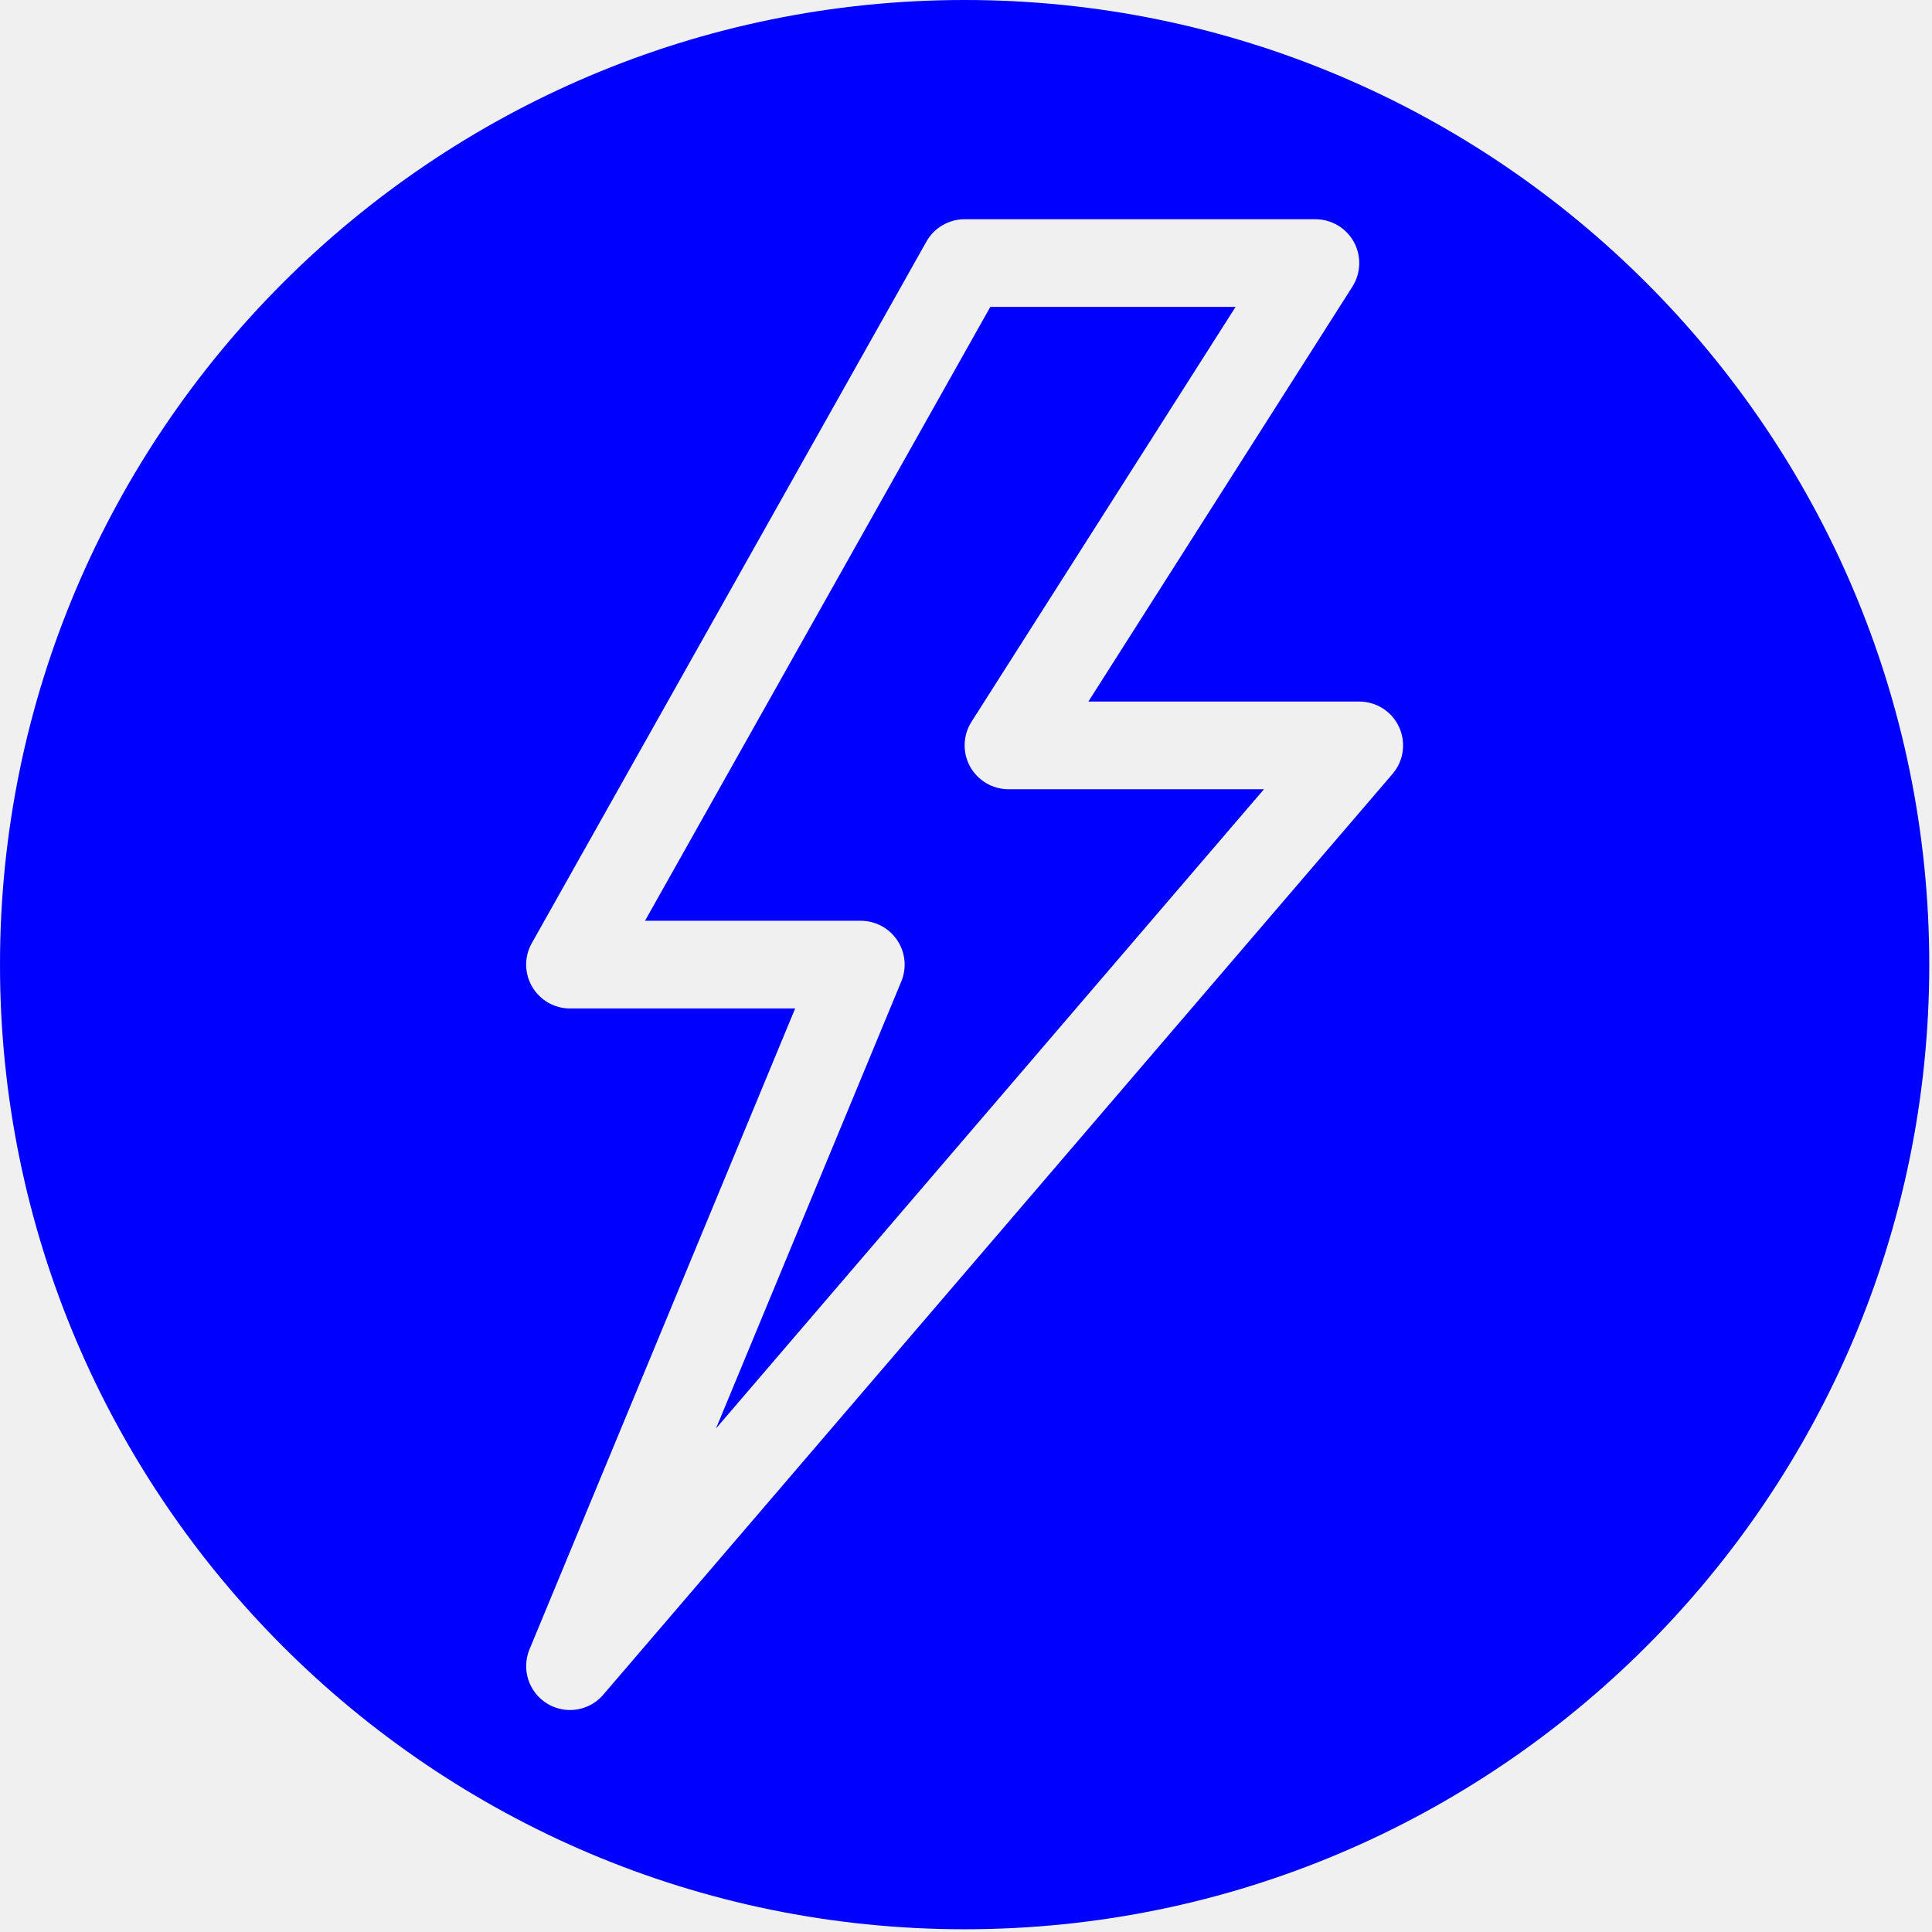
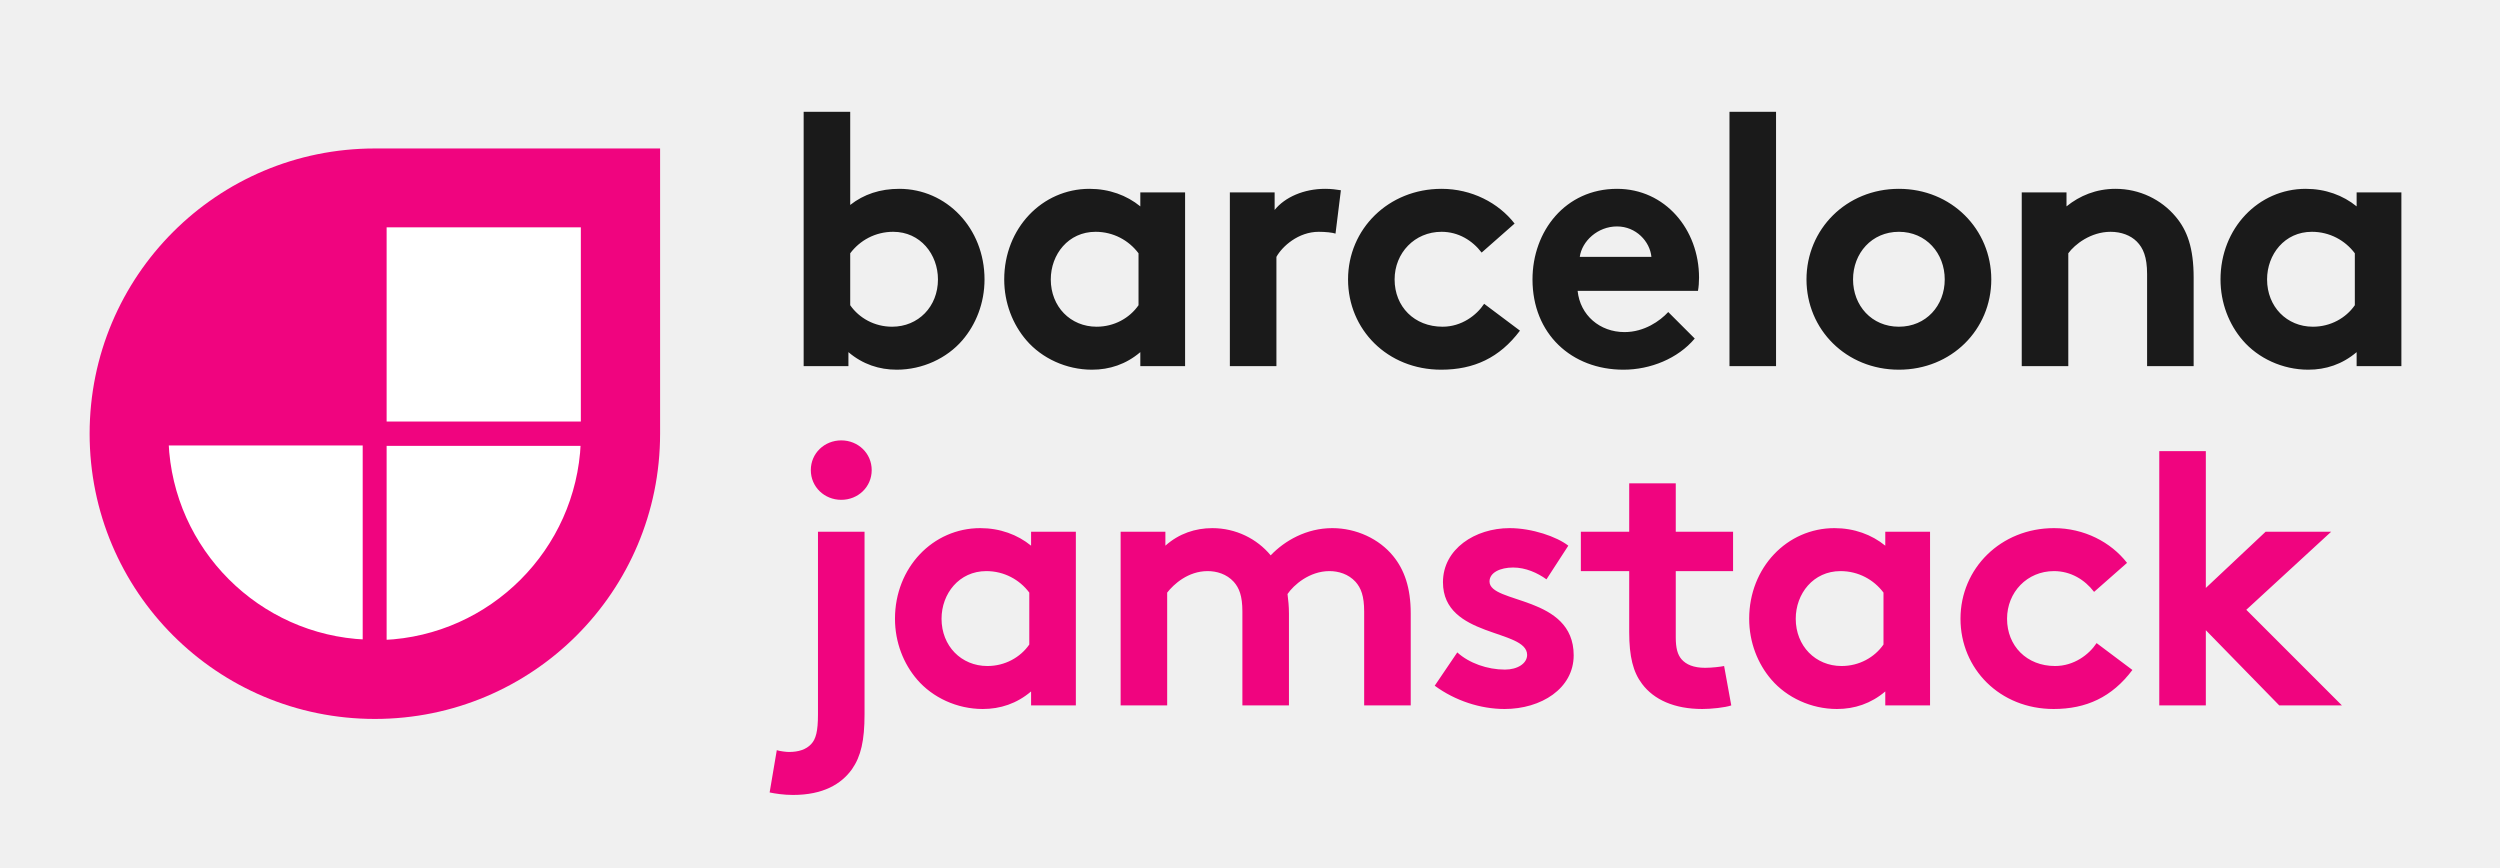
- <svg xmlns="http://www.w3.org/2000/svg" fill-rule="evenodd" stroke-linejoin="round" stroke-miterlimit="1.414" clip-rule="evenodd" viewBox="0 0 376 376">
-   <path fill="none" d="M0 0h375.467v375.467H0z" />
-   <clipPath id="a">
-     <path d="M0 0h375.467v375.467H0z" />
-   </clipPath>
-   <g fill="#00f" fill-rule="nonzero" clip-path="url(#a)">
-     <path d="M188.785 149.171c-1.494-2.73-1.391-6.058.281-8.695l51.397-80.743h-47.736L125.528 179.2h42.001c2.85 0 5.504 1.425 7.091 3.789 1.579 2.372 1.886 5.376.794 8.004l-36.07 87.014L245.985 153.6H196.27c-3.116 0-5.983-1.707-7.485-4.429z" />
-     <path d="M187.733 0C84.216 0 0 84.216 0 187.733c0 103.509 84.216 187.734 187.733 187.734 103.518 0 187.734-84.224 187.734-187.734C375.466 84.216 291.25 0 187.733 0zm83.277 150.613l-153.6 179.199c-1.665 1.955-4.062 2.987-6.486 2.987-1.519 0-3.072-.409-4.454-1.262-3.575-2.201-5.026-6.665-3.422-10.539l51.704-124.732h-43.819c-3.029 0-5.828-1.612-7.364-4.232-1.536-2.611-1.562-5.845-.068-8.49l76.8-136.533c1.51-2.679 4.352-4.344 7.432-4.344h68.268c3.115 0 5.982 1.698 7.483 4.421 1.494 2.731 1.391 6.058-.281 8.695l-51.388 80.751h52.719c3.337 0 6.358 1.937 7.748 4.967 1.39 3.019.904 6.587-1.272 9.112z" />
+ <svg xmlns="http://www.w3.org/2000/svg" fill-rule="evenodd" clip-rule="evenodd" viewBox="0 0 1061 368">
+   <path fill="none" d="M0 0h1060.02v367.13H0z" />
+   <g fill-rule="nonzero">
+     <path fill="#f0047f" d="M159.09 63.012c-66.937 0-121.053 54.115-121.053 121.052 0 66.938 54.116 121.053 121.054 121.053 66.937 0 121.053-54.115 121.053-121.053V63.012H159.091z" />
+     <path fill="#fff" stroke="#f0047f" d="M62.133 75.2v33.985c-18.394-.778-33.206-15.591-33.984-33.985h33.984zM65.2 75.267h33.985c-.779 18.394-15.591 33.206-33.985 33.984V75.267zM65.2 38.131h34.002v34.002H65.2z" transform="matrix(2.4975 0 0 2.49748 0 0)" />
+   </g>
+   <g fill-rule="nonzero">
+     <path fill="#1a1a1a" d="M360.83 107.497c4.105-5.472 10.64-9.12 18.24-9.12 11.552 0 19.001 9.577 19.001 20.217 0 11.55-8.36 20.063-19.457 20.063-7.447 0-13.984-3.647-17.783-9.12v-22.04zm-.76 47.881v-5.929c6.08 5.168 13.072 7.449 20.521 7.449 10.944 0 21.28-4.865 27.816-12.465 5.776-6.688 9.424-15.806 9.424-25.839 0-21.737-16.113-38.455-36.177-38.455-8.056 0-15.048 2.279-20.823 6.839v-39.52h-19.76v107.92h19zM483.191 129.537c-3.8 5.473-10.336 9.12-17.784 9.12-11.096 0-19.456-8.512-19.456-20.063 0-10.64 7.448-20.217 19-20.217 7.6 0 14.137 3.648 18.24 9.12v22.04zm19.76-47.878h-19v5.926c-5.776-4.711-13.225-7.446-21.584-7.446-20.064 0-36.176 16.718-36.176 38.455 0 10.033 3.648 19.15 9.423 25.839 6.537 7.6 16.872 12.465 27.817 12.465 7.448 0 14.44-2.281 20.52-7.449v5.929h19v-73.72zM569.072 80.746c-2.128-.305-3.8-.607-6.689-.607-8.967 0-17.024 3.494-21.431 8.966V81.66h-19v73.719h19.759v-46.36c2.432-4.41 9.272-10.64 17.937-10.64 2.888 0 5.776.304 7.144.76l2.28-18.392zM629.872 128.93c-3.192 4.864-9.576 9.727-17.632 9.727-12.009 0-20.369-8.512-20.369-20.063 0-11.248 8.513-20.217 19.913-20.217 7.144 0 13.072 3.648 17.024 8.818l13.984-12.314c-6.84-8.816-18.24-14.742-31.008-14.742-22.496 0-39.673 17.023-39.673 38.455 0 21.28 16.721 38.304 39.52 38.304 13.832 0 24.777-5.016 33.442-16.57l-15.201-11.399zM708 132.426c-3.496 3.799-10.183 8.513-18.544 8.513-10.488 0-18.848-7.145-19.912-17.482h51.072c.305-1.672.457-3.648.457-5.624 0-20.52-14.44-37.694-34.809-37.694-21.888 0-35.872 17.935-35.872 38.455 0 23.103 16.568 38.304 38.608 38.304 11.4 0 23.104-4.712 30.248-13.224L708 132.426zm-37.544-23.409c.912-6.687 7.6-12.919 15.808-12.919 8.057 0 13.984 6.383 14.592 12.92h-30.4zM733.992 47.459h19.76v107.919h-19.76zM766.673 118.594c0 21.28 16.872 38.304 39.216 38.304s39.216-17.023 39.216-38.304c0-21.28-16.872-38.455-39.216-38.455s-39.216 17.174-39.216 38.455zm19.76 0c0-11.097 7.903-20.217 19.456-20.217s19.456 9.12 19.456 20.217-7.903 20.063-19.456 20.063-19.456-8.966-19.456-20.063zM877.786 155.378v-47.88c2.736-3.8 9.575-9.12 17.935-9.12 4.56 0 8.512 1.52 11.097 4.103 2.736 2.737 4.407 6.536 4.407 13.832v39.065h19.76v-37.545c0-12.615-2.735-20.064-7.6-25.839-6.079-7.297-15.351-11.855-25.536-11.855-8.207 0-15.2 2.886-20.823 7.446V81.66h-19v73.719h19.76zM999.39 129.537c-3.804 5.473-10.34 9.12-17.788 9.12-11.096 0-19.456-8.512-19.456-20.063 0-10.64 7.448-20.217 19-20.217 7.6 0 14.136 3.648 18.244 9.12v22.04zm19.758-47.878h-18.996v5.926c-5.782-4.711-13.23-7.446-21.59-7.446-20.064 0-36.176 16.718-36.176 38.455 0 10.033 3.648 19.15 9.424 25.839 6.536 7.6 16.873 12.465 27.816 12.465 7.448 0 14.44-2.281 20.526-7.449v5.929h18.996v-73.72z" />
+     <path fill="#f0047f" d="M326.63 336.313c2.128.456 5.928 1.064 9.88 1.064 12.768 0 20.52-4.56 25.08-10.943 3.8-5.473 5.32-12.16 5.32-23.257v-77.519h-19.76v77.519c0 7.297-.912 10.489-2.888 12.617-2.128 2.28-5.32 3.344-9.423 3.344-1.065 0-3.8-.304-5.169-.76l-3.04 17.935zm17.48-136.8c0 7.144 5.776 12.616 12.92 12.616 7.145 0 12.92-5.472 12.92-12.616 0-7.144-5.775-12.615-12.92-12.615-7.144 0-12.92 5.47-12.92 12.615zM436.831 273.537c-3.8 5.473-10.337 9.12-17.784 9.12-11.096 0-19.456-8.51-19.456-20.063 0-10.64 7.448-20.217 18.999-20.217 7.601 0 14.136 3.65 18.241 9.12v22.04zm19.76-47.879h-19v5.927c-5.776-4.711-13.225-7.447-21.585-7.447-20.063 0-36.175 16.719-36.175 38.456 0 10.033 3.647 19.15 9.423 25.84 6.537 7.599 16.872 12.464 27.817 12.464 7.448 0 14.44-2.281 20.52-7.449v5.929h19v-73.72zM495.35 299.378v-47.88c2.737-3.497 8.817-9.121 17.177-9.121 3.8 0 8.057 1.217 11.096 4.56 2.28 2.584 3.648 5.929 3.648 12.617v39.824h19.76v-39.065c0-3.038-.304-5.776-.607-8.208 2.583-3.8 9.272-9.728 17.784-9.728 3.8 0 8.056 1.217 11.096 4.56 2.279 2.584 3.648 5.929 3.648 12.617v39.824h19.76v-39.065c0-10.943-2.737-18.544-7.448-24.319-5.929-7.295-15.657-11.856-25.84-11.856-10.945 0-20.216 5.32-26.145 11.551-5.776-6.99-14.744-11.55-24.776-11.55-7.144 0-14.136 2.278-19.912 7.446v-5.927h-19v73.72h19.76zM608.896 291.019c8.664 6.383 19.456 9.879 29.64 9.879 15.504 0 29.336-8.664 29.336-22.8 0-25.537-35.72-21.736-35.72-31.312 0-3.8 4.56-5.93 10.032-5.93 5.32 0 10.336 2.282 14.137 5.017l9.27-14.288c-4.863-3.799-15.351-7.447-24.927-7.447-14.592 0-28.272 8.816-28.272 22.953 0 23.71 35.72 19.758 35.72 30.855 0 3.647-4.104 6.231-9.424 6.231-7.448 0-15.2-2.735-20.217-7.295l-9.575 14.137zM731.712 282.657c-1.368.305-5.167.761-8.055.761-4.864 0-8.057-1.368-10.033-3.647-1.67-1.977-2.431-4.714-2.431-9.274v-28.12h24.32v-16.719h-24.32v-20.521h-19.76v20.521h-20.52v16.719h20.52v25.84c0 10.49 1.67 17.024 5.471 22.04 5.017 6.688 13.68 10.64 25.537 10.64 3.8 0 9.728-.607 12.311-1.52l-3.04-16.72zM799.353 273.537c-3.8 5.473-10.336 9.12-17.784 9.12-11.097 0-19.457-8.51-19.457-20.063 0-10.64 7.45-20.217 19-20.217 7.6 0 14.137 3.65 18.24 9.12v22.04zm19.76-47.879h-19v5.927c-5.777-4.711-13.224-7.447-21.584-7.447-20.065 0-36.177 16.719-36.177 38.456 0 10.033 3.649 19.15 9.425 25.84 6.536 7.599 16.872 12.464 27.815 12.464 7.45 0 14.441-2.281 20.52-7.449v5.929h19v-73.72zM889.794 272.93c-3.193 4.864-9.577 9.727-17.632 9.727-12.008 0-20.368-8.51-20.368-20.063 0-11.248 8.512-20.217 19.91-20.217 7.145 0 13.074 3.65 17.025 8.818l13.984-12.312c-6.84-8.818-18.24-14.745-31.008-14.745-22.496 0-39.672 17.024-39.672 38.456 0 21.28 16.72 38.304 39.52 38.304 13.833 0 24.776-5.017 33.44-16.567l-15.2-11.402zM989.354 225.658h-27.816l-25.384 23.863v-58.063h-19.76v107.92h19.76v-31.921l31.16 31.92h26.6l-40.585-40.582 36.025-33.137z" />
  </g>
</svg>
